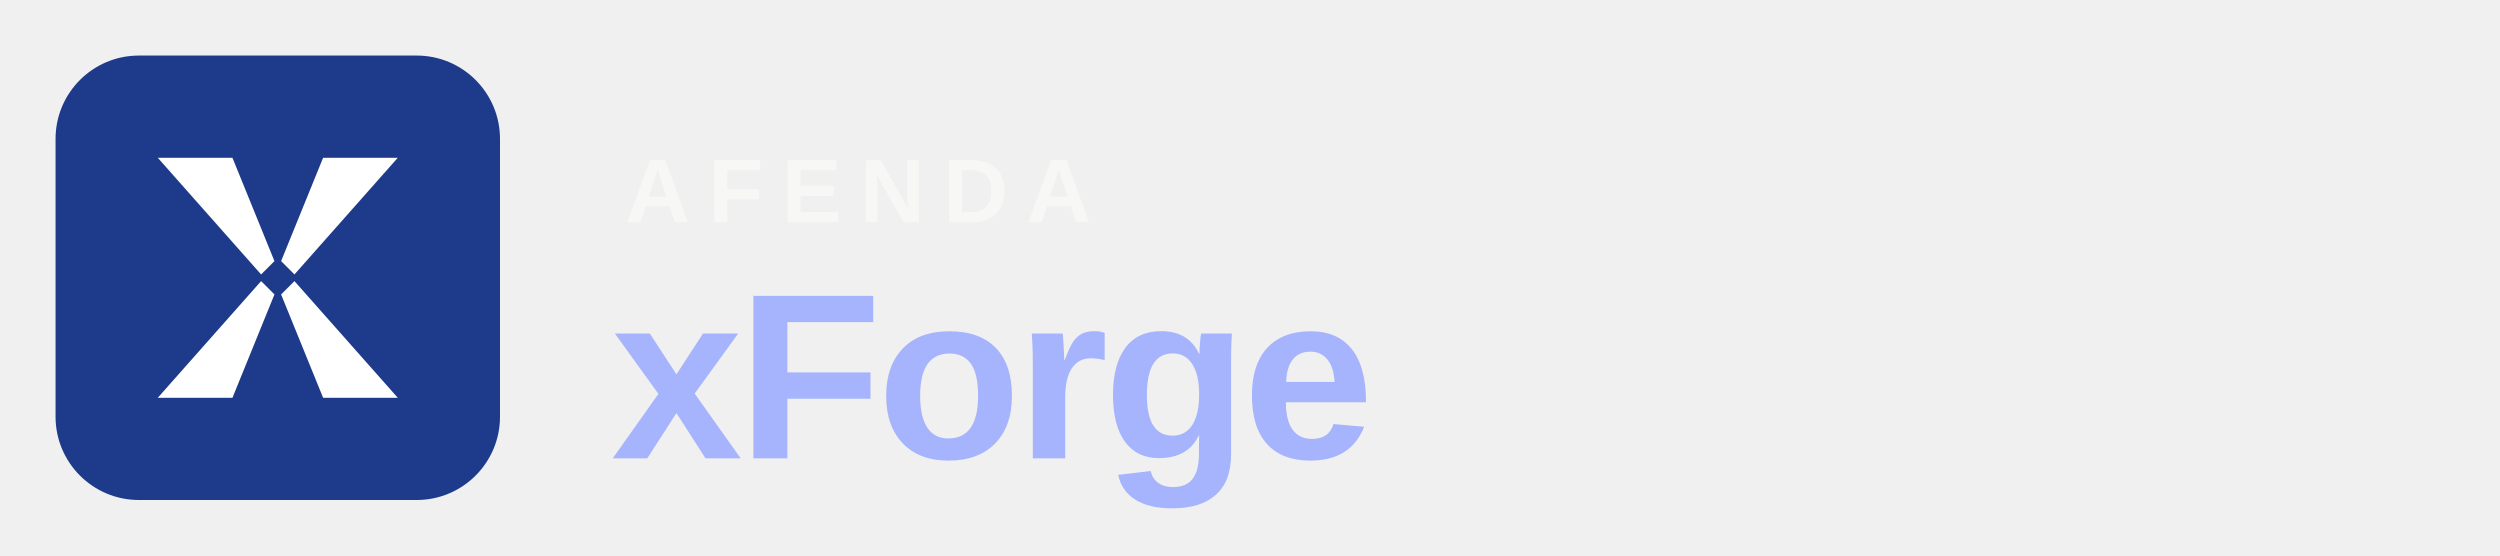
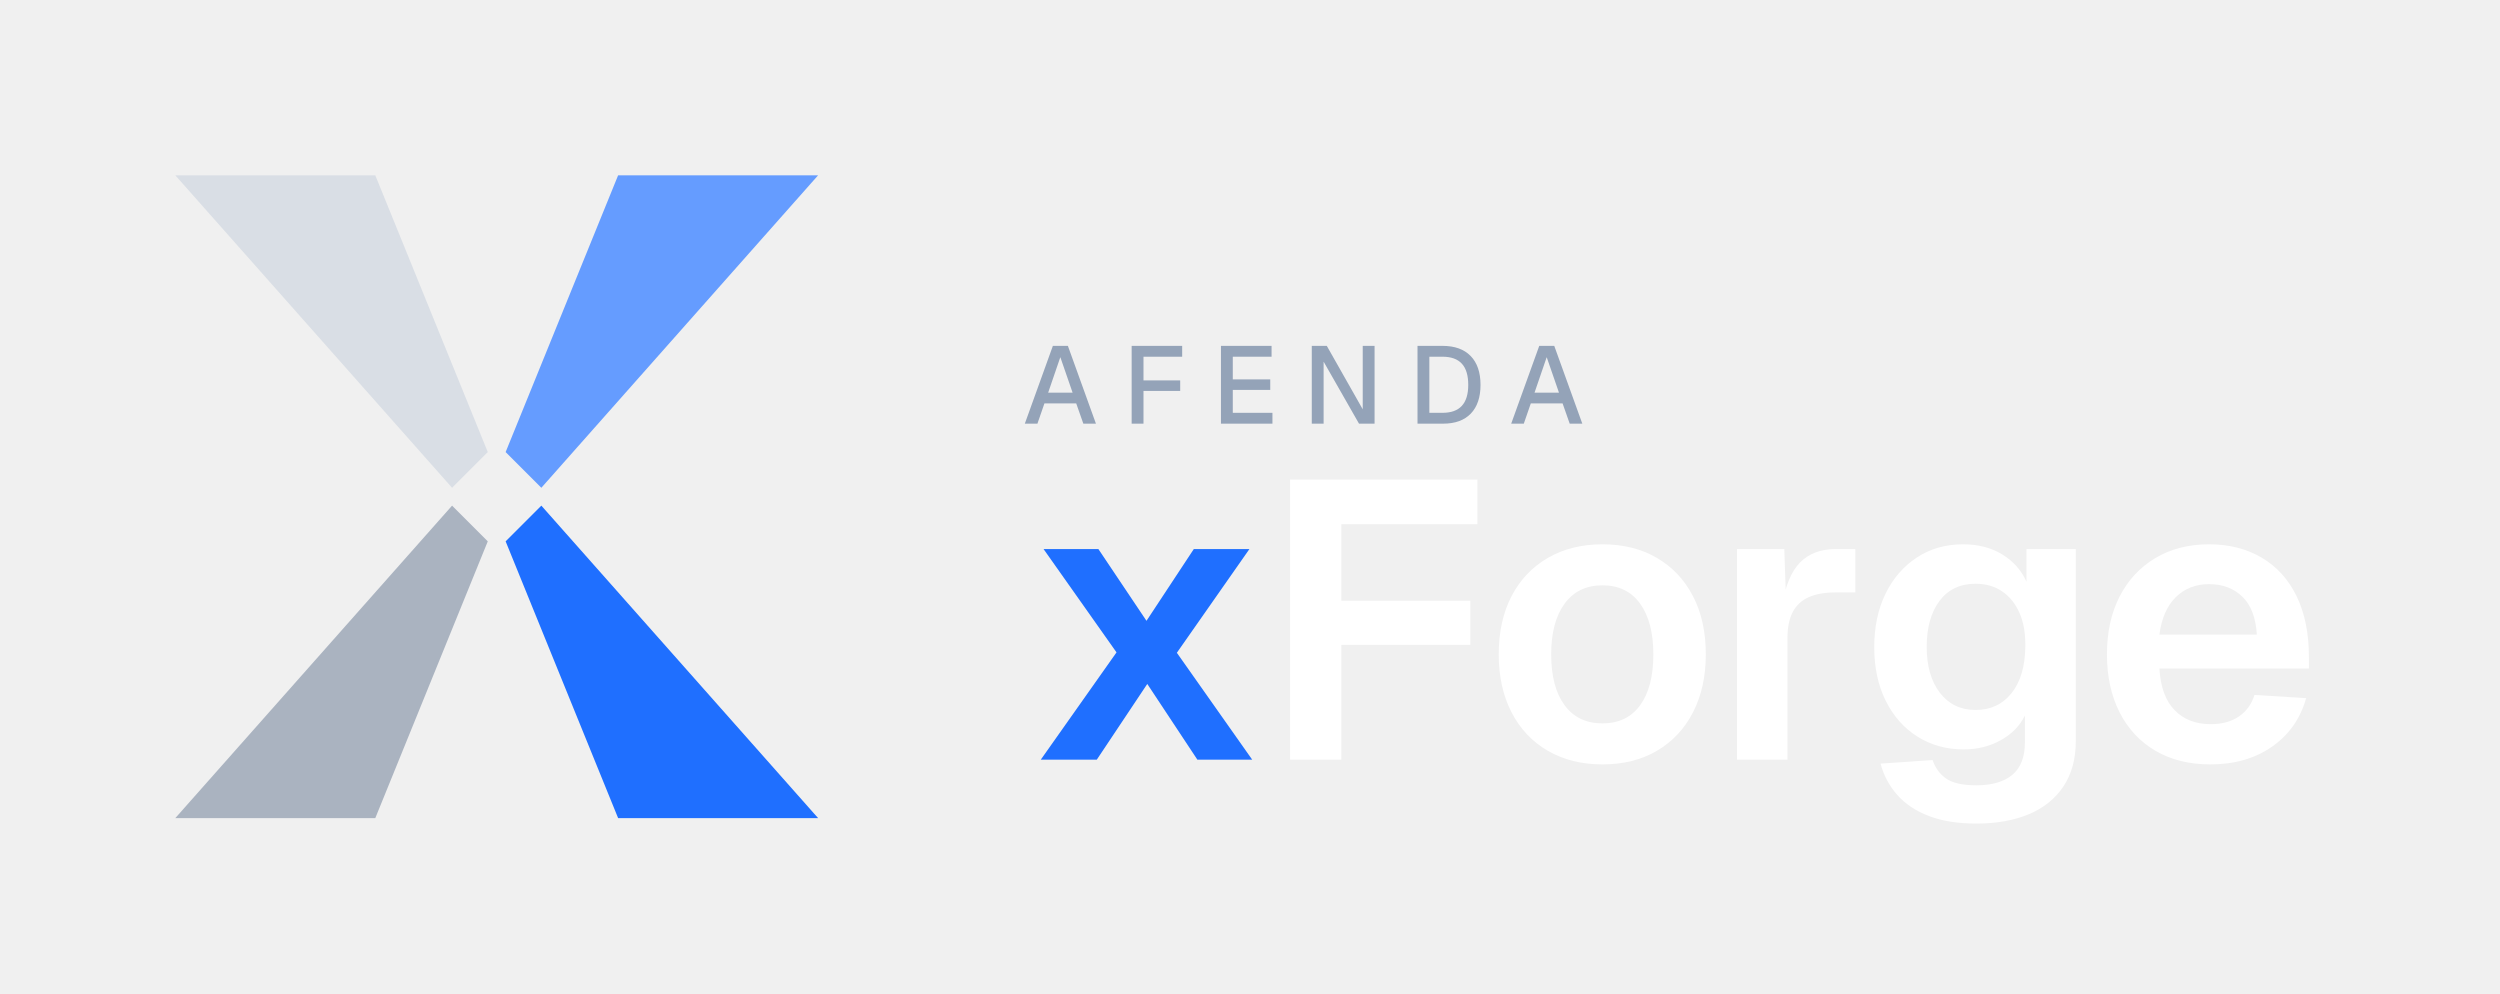
- <svg xmlns="http://www.w3.org/2000/svg" width="360" height="80" viewBox="0 0 360 80">
-   <g transform="translate(8 8)">
-     <rect width="64" height="64" rx="12" fill="#1E3A8A" />
-     <path d="M 14.72 14.72 L 25.472 14.72 L 31.52 29.6 L 29.6 31.52 Z" fill="#FFFFFF" />
-     <path d="M 49.28 14.72 L 38.528 14.72 L 32.48 29.6 L 34.4 31.52 Z" fill="#FFFFFF" />
-     <path d="M 49.28 49.28 L 38.528 49.28 L 32.48 34.4 L 34.4 32.48 Z" fill="#FFFFFF" />
-     <path d="M 14.72 49.28 L 25.472 49.28 L 31.52 34.4 L 29.6 32.48 Z" fill="#FFFFFF" />
-   </g>
-   <text x="90" y="32" font-family="'Source Sans 3', -apple-system, 'Segoe UI', Arial, sans-serif" font-weight="600" font-size="13" letter-spacing="2.6" fill="#F7F7F5">AFENDA</text>
-   <text x="88" y="66" font-family="'Source Sans 3', -apple-system, 'Segoe UI', Arial, sans-serif" font-weight="700" font-size="34" letter-spacing="-0.7" fill="#A5B4FC">xForge</text>
+ <svg xmlns="http://www.w3.org/2000/svg" width="342.254" height="136" viewBox="0 0 342.254 136">
+   <path d="M 24 24 L 51.378 24 L 66.778 61.889 L 61.889 66.778 Z" fill="#D9DEE5" />
+   <path d="M 24 112 L 51.378 112 L 66.778 74.111 L 61.889 69.222 Z" fill="#AAB3C0" />
+   <path d="M 112 24 L 84.622 24 L 69.222 61.889 L 74.111 66.778 Z" fill="#659CFF" />
+   <path d="M 112 112 L 84.622 112 L 69.222 74.111 L 74.111 69.222 Z" fill="#1F6FFF" />
+   <path d="M20 0 276 710H413L669 0H554L489 185H199L135 0ZM233 283H456L344 607Z" fill="#94A3B8" transform="translate(140 58) scale(0.015 -0.015)" />
+   <path d="M86 0V710H547V611H137L194 670V344L137 395H529V299H137L194 350V0Z" fill="#94A3B8" transform="translate(153.635 58) scale(0.015 -0.015)" />
+   <path d="M86 0V710H548V611H194V404H536V308H194V99H556V0Z" fill="#94A3B8" transform="translate(165.86 58) scale(0.015 -0.015)" />
+   <path d="M86 0V710H223L551 131V710H659V0H517L194 566V0Z" fill="#94A3B8" transform="translate(178.295 58) scale(0.015 -0.015)" />
+   <path d="M86 0V710H314Q481 710 571.0 617.5Q661 525 661 354Q661 184 572.5 92.0Q484 0 320 0ZM194 99H314Q432 99 490.5 162.5Q549 226 549 354Q549 484 490.5 547.5Q432 611 314 611H194Z" fill="#94A3B8" transform="translate(192.77 58) scale(0.015 -0.015)" />
+   <path d="M20 0 276 710H413L669 0H554L489 185H199L135 0ZM233 283H456L344 607Z" fill="#94A3B8" transform="translate(206.585 58) scale(0.015 -0.015)" />
+   <path d="M46 0 238 272 53 534H192L314 352L434 534H575L391 271L582 0H443L316 192L188 0Z" fill="#1F6FFF" transform="translate(140 104) scale(0.054 -0.054)" />
+   <path d="M80 0V710H555V597H139L210 670V344L139 403H537V291H139L210 350V0Z" fill="#FFFFFF" transform="translate(172.292 104) scale(0.054 -0.054)" />
+   <path d="M302 -12Q223 -12 163.5 22.5Q104 57 71.5 120.0Q39 183 39 267Q39 352 71.5 414.5Q104 477 163.5 511.5Q223 546 302 546Q381 546 440.0 511.5Q499 477 531.5 414.5Q564 352 564 267Q564 183 531.5 120.0Q499 57 440.0 22.5Q381 -12 302 -12ZM302 92Q364 92 397.5 138.0Q431 184 431 267Q431 349 397.5 395.5Q364 442 302 442Q240 442 206.0 395.5Q172 349 172 267Q172 184 206.0 138.0Q240 92 302 92Z" fill="#FFFFFF" transform="translate(203.072 104) scale(0.054 -0.054)" />
+   <path d="M70 0V534H190L195 386L184 388Q196 465 229.5 499.5Q263 534 321 534H370V424H320Q279 424 252.0 412.0Q225 400 211.5 374.5Q198 349 198 308V0Z" fill="#FFFFFF" transform="translate(234.014 104) scale(0.054 -0.054)" />
+   <path d="M298 -162Q228 -162 178.0 -143.0Q128 -124 97.5 -89.5Q67 -55 55 -10L187 -1Q197 -31 221.5 -48.0Q246 -65 298 -65Q357 -65 389.0 -38.5Q421 -12 421 44V112Q402 73 360.0 49.5Q318 26 266 26Q200 26 148.5 58.5Q97 91 68.0 149.5Q39 208 39 285Q39 362 67.5 420.5Q96 479 147.0 512.5Q198 546 264 546Q322 546 364.0 520.0Q406 494 425 451V534H550V47Q550 -21 518.5 -68.0Q487 -115 430.5 -138.5Q374 -162 298 -162ZM296 126Q353 126 387.0 168.5Q421 211 422 286Q423 336 407.5 371.5Q392 407 363.5 426.5Q335 446 296 446Q237 446 204.5 402.5Q172 359 172 286Q172 213 205.5 169.5Q239 126 296 126Z" fill="#FFFFFF" transform="translate(254.48 104) scale(0.054 -0.054)" />
+   <path d="M301 -12Q221 -12 162.0 22.5Q103 57 71.0 120.0Q39 183 39 267Q39 351 71.0 413.5Q103 476 161.5 511.0Q220 546 298 546Q374 546 431.5 512.0Q489 478 520.0 414.0Q551 350 551 260V231H172Q176 161 210.5 125.5Q245 90 302 90Q345 90 373.5 109.5Q402 129 413 164L544 156Q522 78 457.5 33.0Q393 -12 301 -12ZM172 317H419Q415 382 382.0 413.5Q349 445 298 445Q247 445 213.5 412.0Q180 379 172 317Z" fill="#FFFFFF" transform="translate(286.34 104) scale(0.054 -0.054)" />
</svg>
